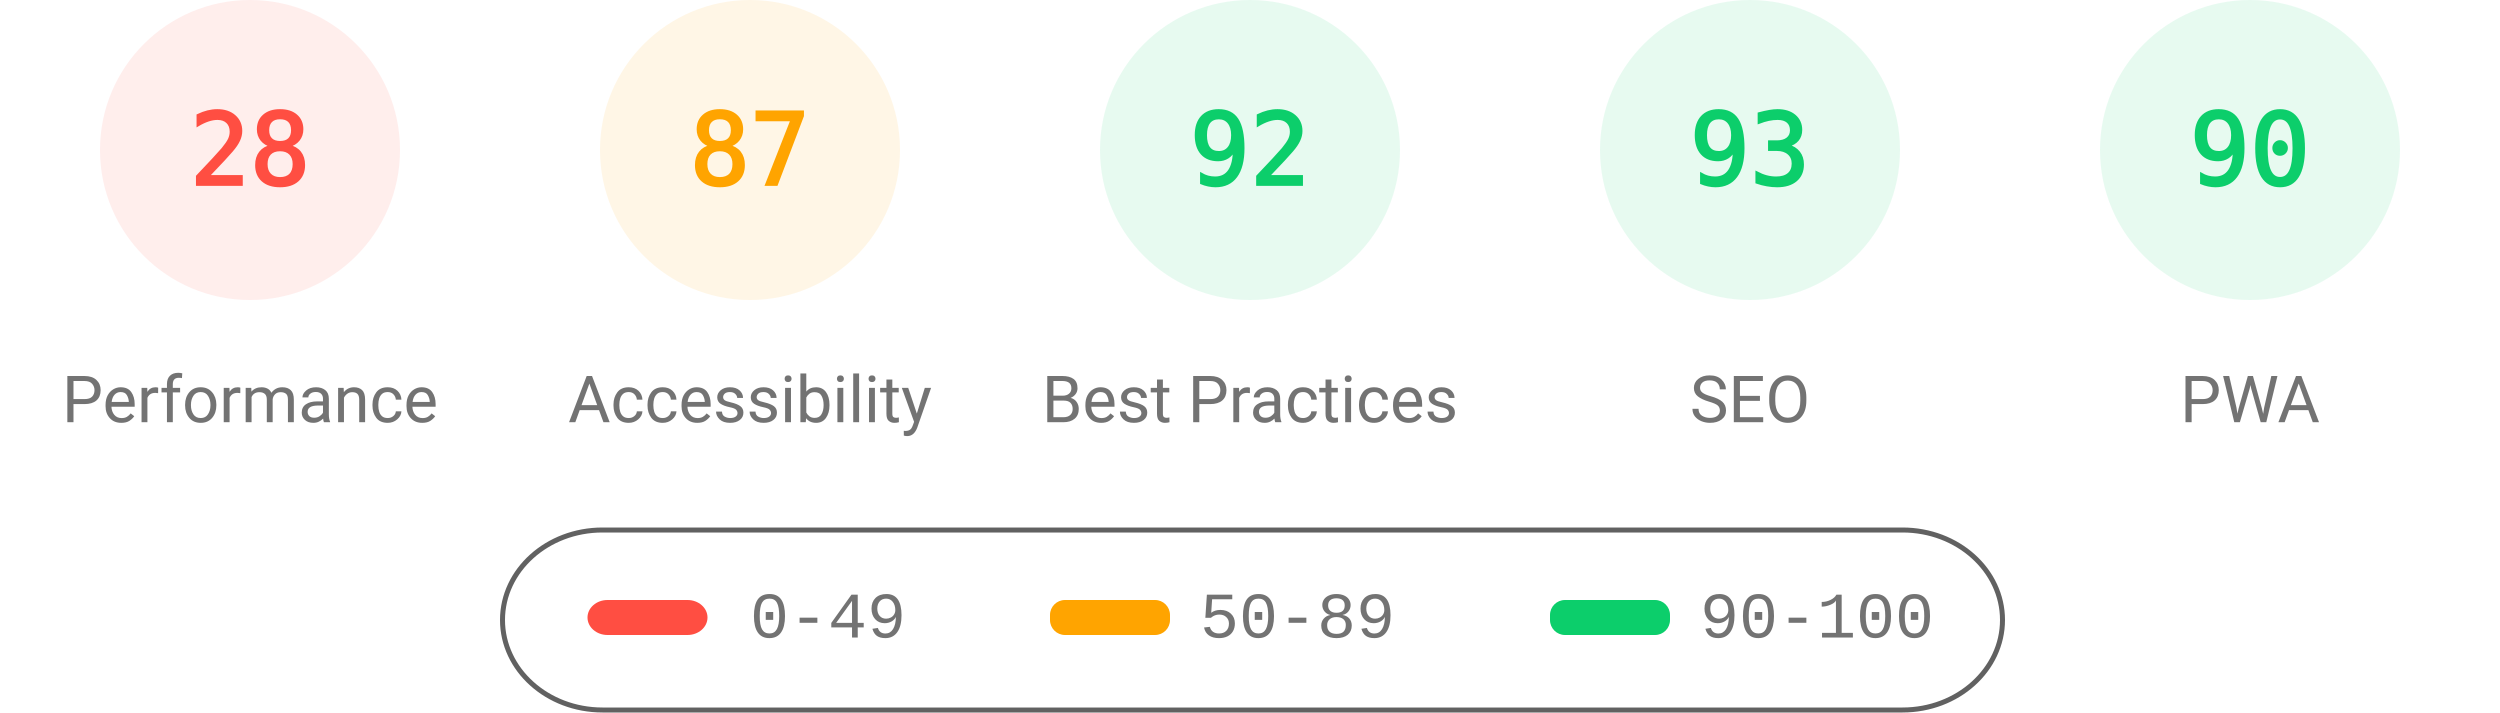
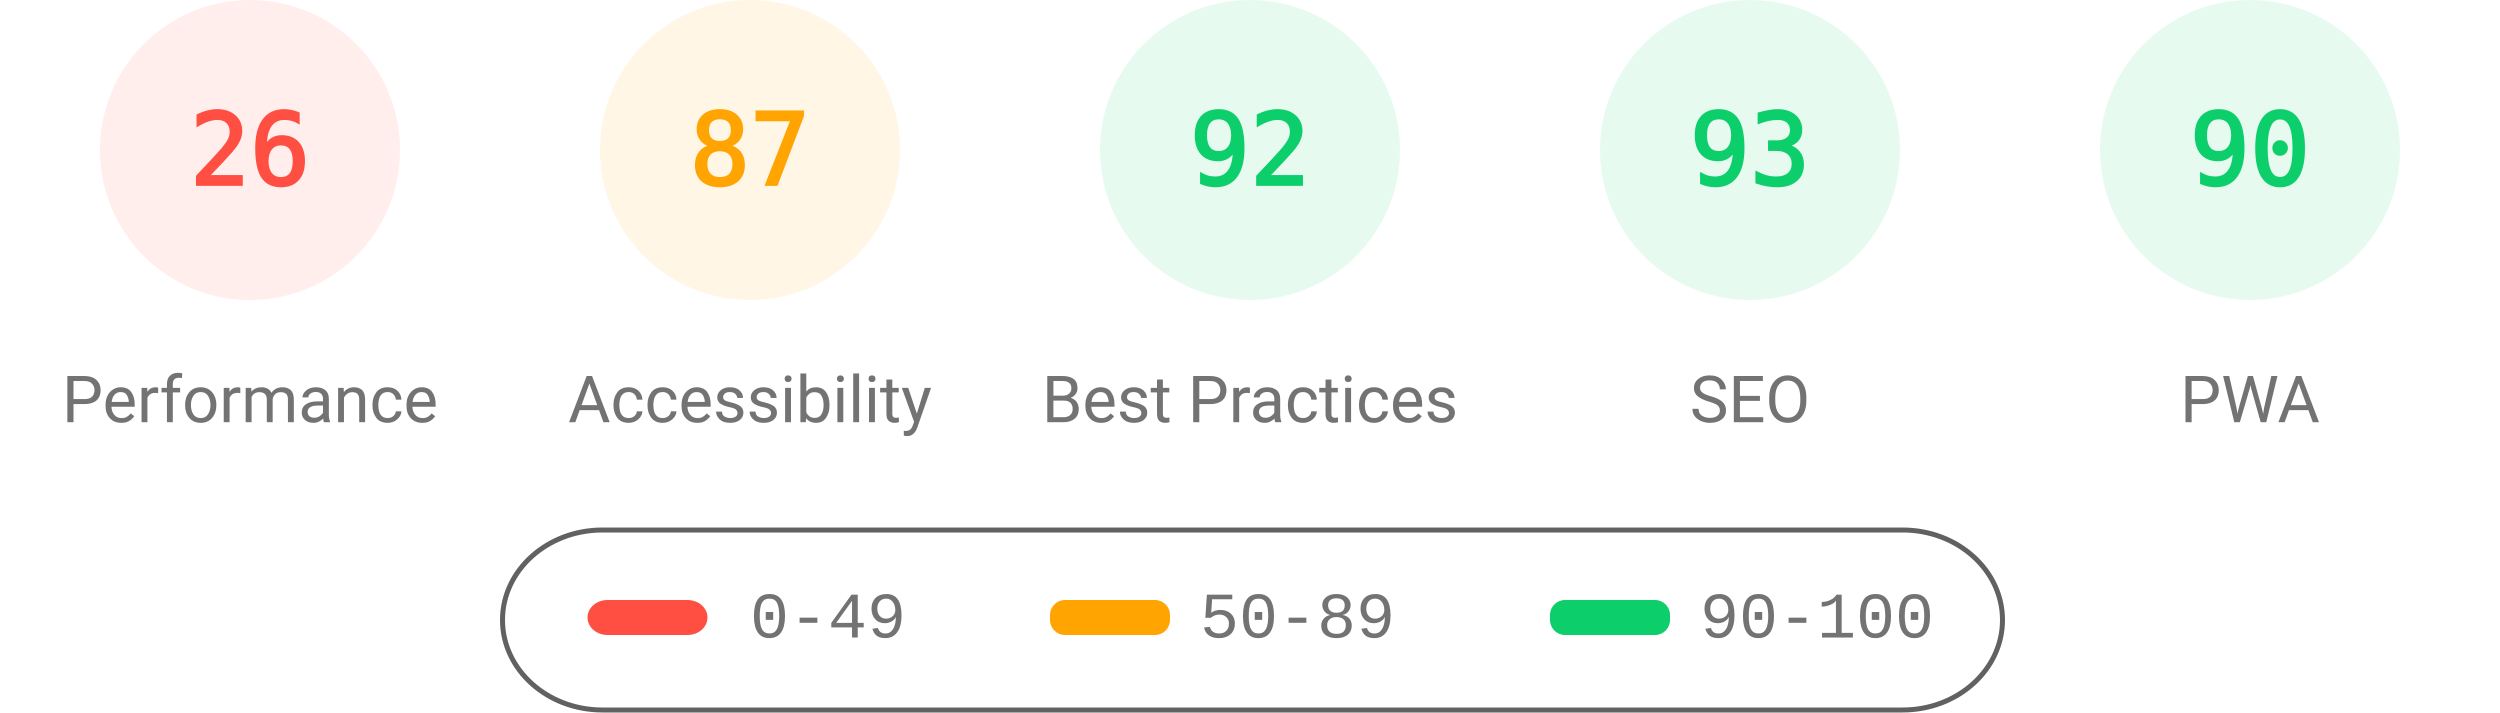
<svg xmlns="http://www.w3.org/2000/svg" fill="none" width="1000" height="285">
  <style>.gauge-base{opacity:.1}.gauge-arc{fill:none;animation-delay:250ms;stroke-linecap:round;transform:rotate(-90deg);transform-origin:100px 60px;animation:load-gauge 1s ease forwards}.guage-text{font-size:40px;font-family:monospace;text-align:center}.guage-red{color:#ff4e42;fill:#ff4e42;stroke:#ff4e42}.guage-orange{color:#ffa400;fill:#ffa400;stroke:#ffa400}.guage-green{color:#0cce6b;fill:#0cce6b;stroke:#0cce6b}.guage-undefined{color:#5c5c5c;fill:#5c5c5c;stroke:#5c5c5c}.guage-title{color:#737373;fill:#737373;stroke:none;font-size:26px;line-height:26px;font-family:Roboto,Halvetica,Arial,sans-serif}@keyframes load-gauge{from{stroke-dasharray:0 352.858}}</style>
  <svg class="guage-div guage-perf guage-red" viewBox="0 0 200 200" width="200" height="200">
    <circle class="gauge-base" r="56" cx="100" cy="60" stroke-width="8" />
-     <circle class="gauge-arc guage-arc-1" r="56" cx="100" cy="60" stroke-width="8" style="stroke-dasharray:98.52,351.858" />
-     <text class="guage-text" x="100" y="60" alignment-baseline="central" dominant-baseline="central" text-anchor="middle">28</text>
+     <circle class="gauge-arc guage-arc-1" r="56" cx="100" cy="60" stroke-width="8" style="stroke-dasharray:91.483,351.858" />
+     <text class="guage-text" x="100" y="60" alignment-baseline="central" dominant-baseline="central" text-anchor="middle">26</text>
    <text class="guage-title" x="100" y="160" alignment-baseline="central" dominant-baseline="central" text-anchor="middle">Performance</text>
  </svg>
  <svg class="guage-div guage-acc guage-orange" viewBox="0 0 200 200" width="200" height="200" x="200">
    <circle class="gauge-base" r="56" cx="100" cy="60" stroke-width="8" />
    <circle class="gauge-arc guage-arc-2" r="56" cx="100" cy="60" stroke-width="8" style="stroke-dasharray:306.116,351.858" />
    <text class="guage-text" x="100" y="60" alignment-baseline="central" dominant-baseline="central" text-anchor="middle">87</text>
    <text class="guage-title" x="100" y="160" alignment-baseline="central" dominant-baseline="central" text-anchor="middle">Accessibility</text>
  </svg>
  <svg class="guage-div guage-best guage-green" viewBox="0 0 200 200" width="200" height="200" x="400">
    <circle class="gauge-base" r="56" cx="100" cy="60" stroke-width="8" />
    <circle class="gauge-arc guage-arc-3" r="56" cx="100" cy="60" stroke-width="8" style="stroke-dasharray:323.709,351.858" />
    <text class="guage-text" x="100" y="60" alignment-baseline="central" dominant-baseline="central" text-anchor="middle">92</text>
    <text class="guage-title" x="100" y="160" alignment-baseline="central" dominant-baseline="central" text-anchor="middle">Best Practices</text>
  </svg>
  <svg class="guage-div guage-seo guage-green" viewBox="0 0 200 200" width="200" height="200" x="600">
    <circle class="gauge-base" r="56" cx="100" cy="60" stroke-width="8" />
    <circle class="gauge-arc guage-arc-4" r="56" cx="100" cy="60" stroke-width="8" style="stroke-dasharray:327.228,351.858" />
    <text class="guage-text" x="100" y="60" alignment-baseline="central" dominant-baseline="central" text-anchor="middle">93</text>
    <text class="guage-title" x="100" y="160" alignment-baseline="central" dominant-baseline="central" text-anchor="middle">SEO</text>
  </svg>
  <svg class="guage-div guage-pwa guage-green" viewBox="0 0 200 200" width="200" height="200" x="800">
    <circle class="gauge-base" r="56" cx="100" cy="60" stroke-width="8" />
    <circle class="gauge-arc guage-arc-4" r="56" cx="100" cy="60" stroke-width="8" style="stroke-dasharray:316.672,351.858" />
    <text class="guage-text" x="100" y="60" alignment-baseline="central" dominant-baseline="central" text-anchor="middle">90</text>
    <text class="guage-title" x="100" y="160" alignment-baseline="central" dominant-baseline="central" text-anchor="middle">PWA</text>
  </svg>
  <svg width="604" height="76" x="200" y="210">
    <path fill="none" id="canvas_background" d="M-1-1h604v80H-1z" />
    <rect fill-opacity="0" stroke="#616161" stroke-width="2" rx="40" id="svg_2" height="72" width="600" y="2" x="1" fill="#000" />
    <rect stroke="#000" rx="8" id="svg_3" height="14" width="48" y="30" x="35" stroke-opacity="null" stroke-width="0" fill="#ff4e42" />
    <rect stroke="#000" rx="6" id="svg_4" height="14" width="48" y="30" x="220" stroke-opacity="null" stroke-width="0" fill="#ffa400" />
    <rect stroke="#000" rx="6" id="svg_5" height="14" width="48" y="30" x="420" stroke-opacity="null" stroke-width="0" fill="#0cce6b" />
    <text xml:space="preserve" text-anchor="start" font-family="'Courier New', Courier, monospace" font-size="26" id="svg_6" y="45" x="100" stroke-opacity="null" stroke-width="0" stroke="#000" fill="#737373">0-49</text>
    <text xml:space="preserve" text-anchor="start" font-family="'Courier New', Courier, monospace" font-size="26" id="svg_7" y="45" x="280" stroke-opacity="null" stroke-width="0" stroke="#000" fill="#737373">50-89</text>
    <text xml:space="preserve" text-anchor="start" font-family="'Courier New', Courier, monospace" font-size="26" id="svg_8" y="45" x="480" stroke-opacity="null" stroke-width="0" stroke="#000" fill="#737373">90-100</text>
  </svg>
</svg>
